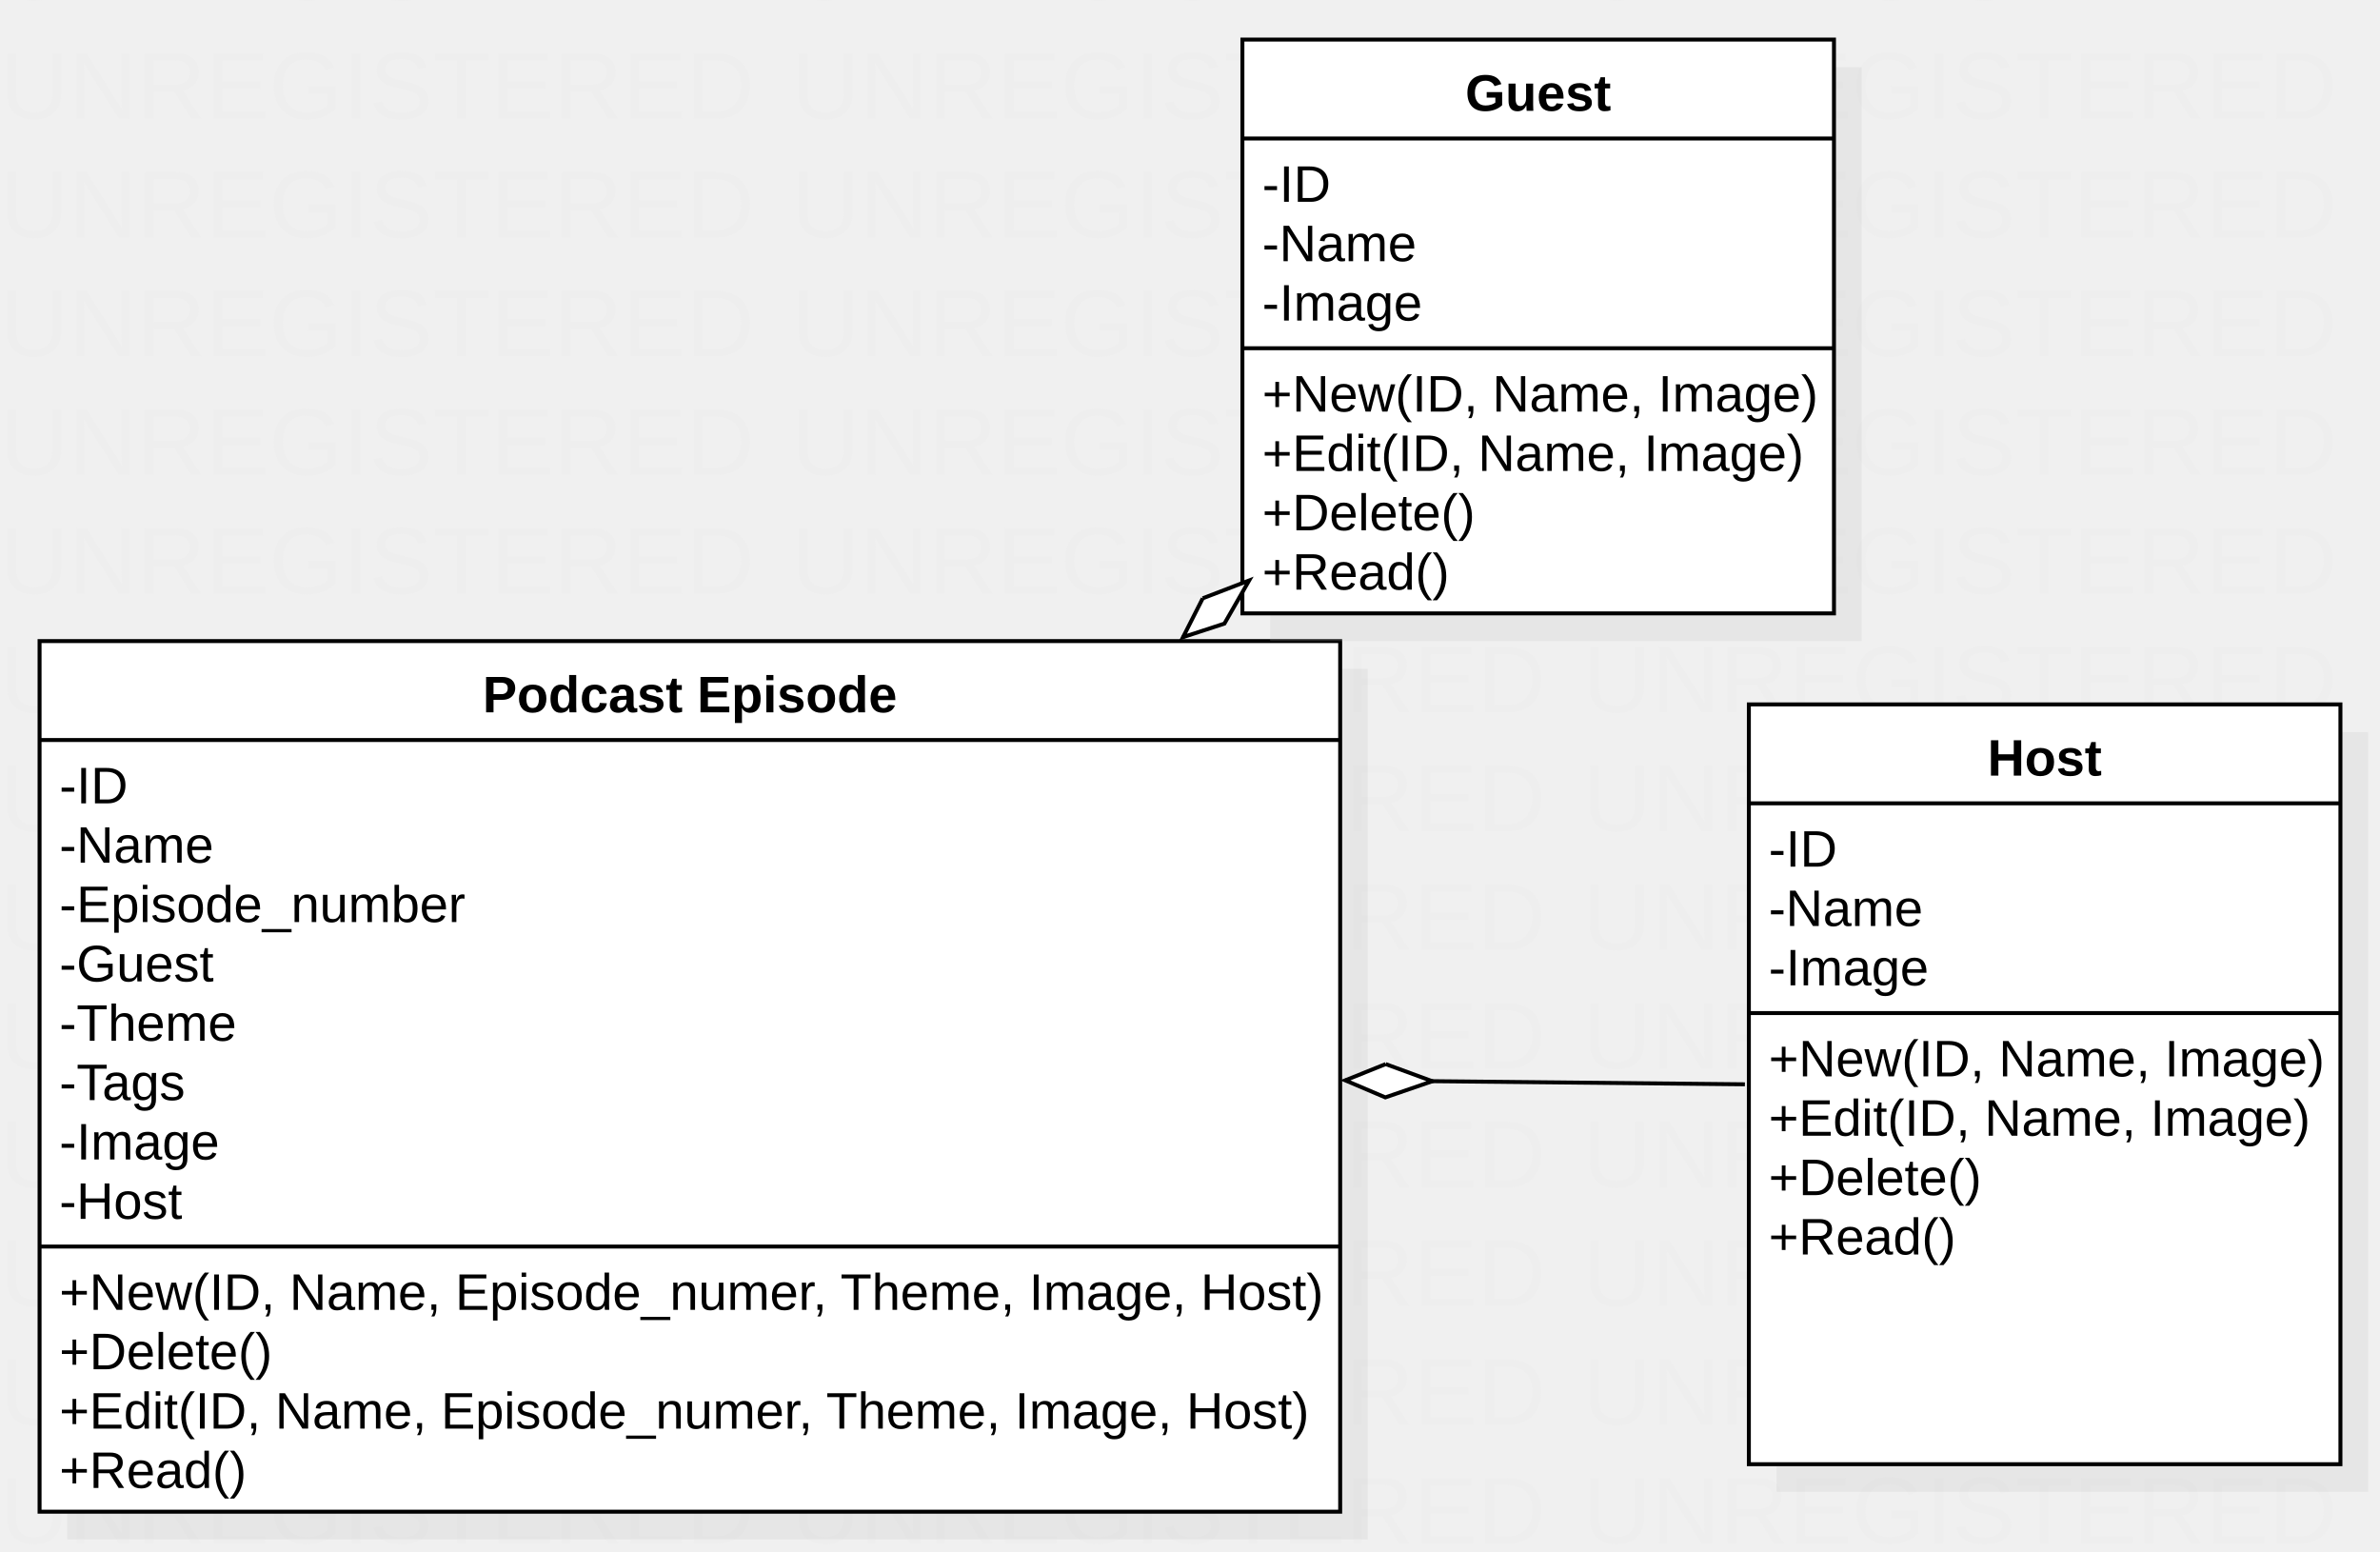
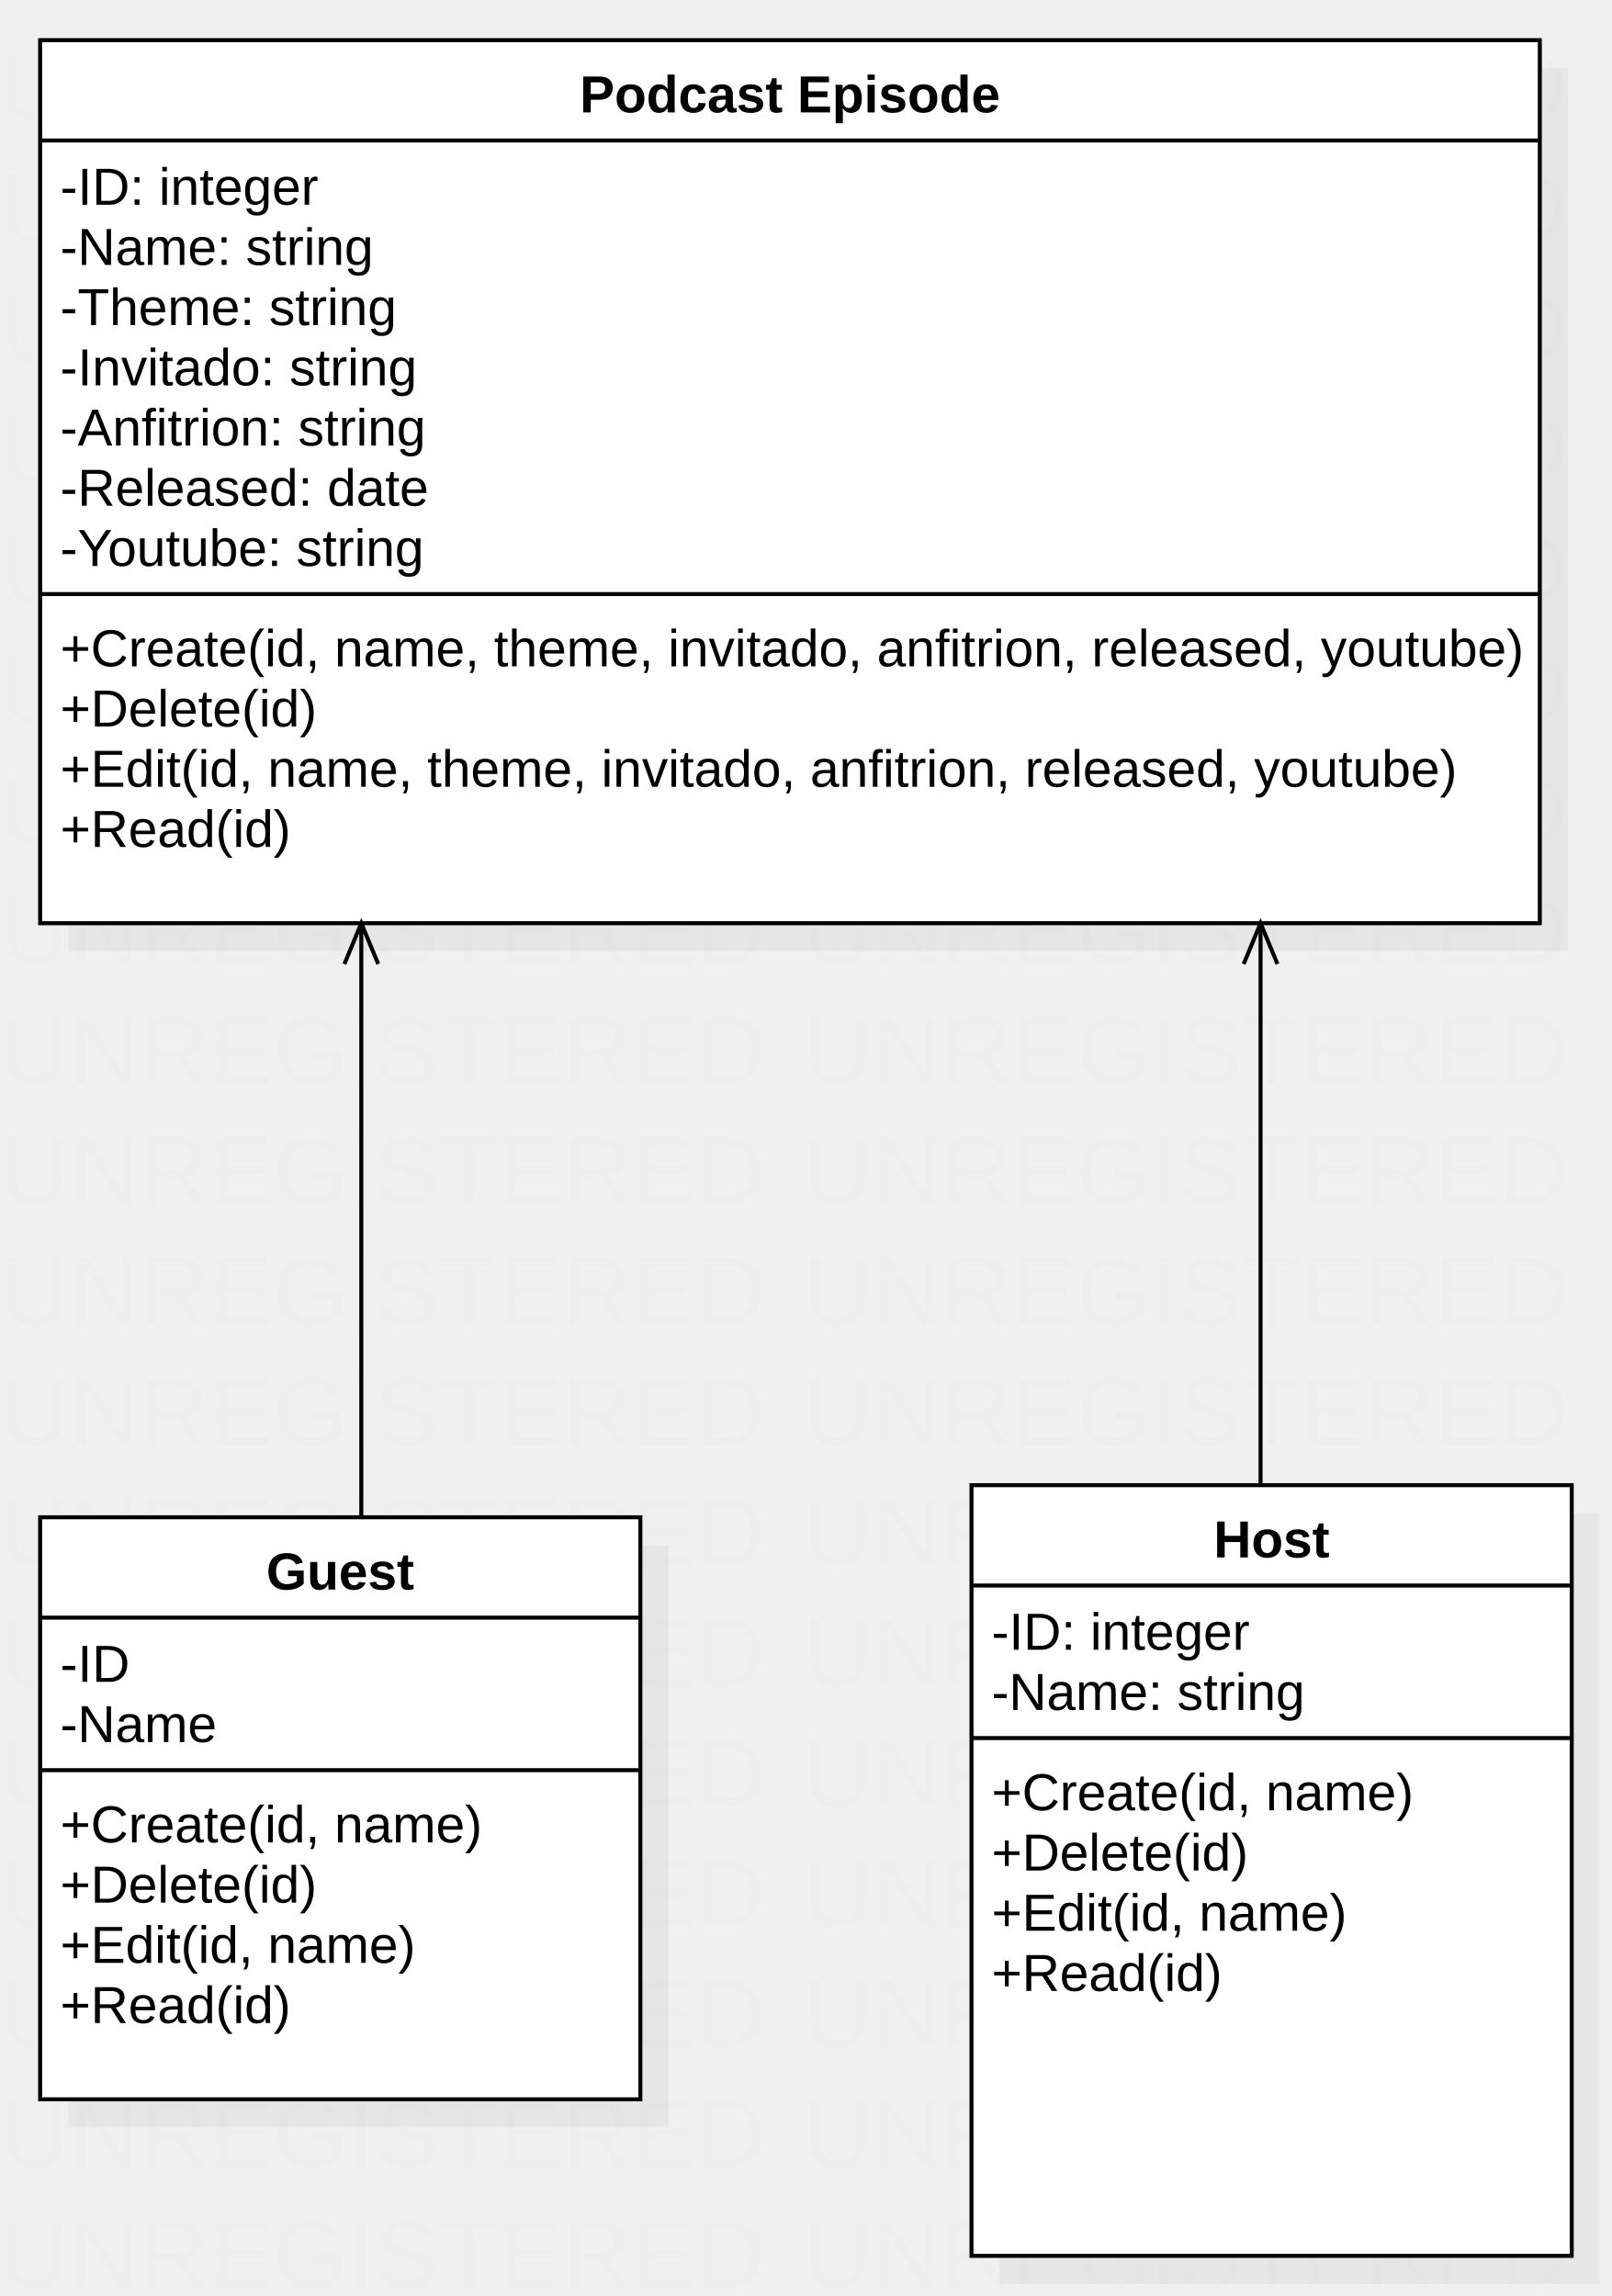
- <svg xmlns="http://www.w3.org/2000/svg" version="1.1" width="601.512" height="392">
+ <svg xmlns="http://www.w3.org/2000/svg" version="1.1" width="401.512" height="572">
  <defs />
  <g>
    <text fill="#eeeeee" stroke="none" font-family="Arial" font-size="24px" font-style="normal" font-weight="normal" text-decoration="none" x="0" y="0">UNREGISTERED</text>
    <text fill="#eeeeee" stroke="none" font-family="Arial" font-size="24px" font-style="normal" font-weight="normal" text-decoration="none" x="0" y="30">UNREGISTERED</text>
    <text fill="#eeeeee" stroke="none" font-family="Arial" font-size="24px" font-style="normal" font-weight="normal" text-decoration="none" x="0" y="60">UNREGISTERED</text>
    <text fill="#eeeeee" stroke="none" font-family="Arial" font-size="24px" font-style="normal" font-weight="normal" text-decoration="none" x="0" y="90">UNREGISTERED</text>
    <text fill="#eeeeee" stroke="none" font-family="Arial" font-size="24px" font-style="normal" font-weight="normal" text-decoration="none" x="0" y="120">UNREGISTERED</text>
    <text fill="#eeeeee" stroke="none" font-family="Arial" font-size="24px" font-style="normal" font-weight="normal" text-decoration="none" x="0" y="150">UNREGISTERED</text>
    <text fill="#eeeeee" stroke="none" font-family="Arial" font-size="24px" font-style="normal" font-weight="normal" text-decoration="none" x="0" y="180">UNREGISTERED</text>
    <text fill="#eeeeee" stroke="none" font-family="Arial" font-size="24px" font-style="normal" font-weight="normal" text-decoration="none" x="0" y="210">UNREGISTERED</text>
    <text fill="#eeeeee" stroke="none" font-family="Arial" font-size="24px" font-style="normal" font-weight="normal" text-decoration="none" x="0" y="240">UNREGISTERED</text>
    <text fill="#eeeeee" stroke="none" font-family="Arial" font-size="24px" font-style="normal" font-weight="normal" text-decoration="none" x="0" y="270">UNREGISTERED</text>
    <text fill="#eeeeee" stroke="none" font-family="Arial" font-size="24px" font-style="normal" font-weight="normal" text-decoration="none" x="0" y="300">UNREGISTERED</text>
    <text fill="#eeeeee" stroke="none" font-family="Arial" font-size="24px" font-style="normal" font-weight="normal" text-decoration="none" x="0" y="330">UNREGISTERED</text>
    <text fill="#eeeeee" stroke="none" font-family="Arial" font-size="24px" font-style="normal" font-weight="normal" text-decoration="none" x="0" y="360">UNREGISTERED</text>
    <text fill="#eeeeee" stroke="none" font-family="Arial" font-size="24px" font-style="normal" font-weight="normal" text-decoration="none" x="0" y="390">UNREGISTERED</text>
+     <text fill="#eeeeee" stroke="none" font-family="Arial" font-size="24px" font-style="normal" font-weight="normal" text-decoration="none" x="0" y="420">UNREGISTERED</text>
+     <text fill="#eeeeee" stroke="none" font-family="Arial" font-size="24px" font-style="normal" font-weight="normal" text-decoration="none" x="0" y="450">UNREGISTERED</text>
+     <text fill="#eeeeee" stroke="none" font-family="Arial" font-size="24px" font-style="normal" font-weight="normal" text-decoration="none" x="0" y="480">UNREGISTERED</text>
+     <text fill="#eeeeee" stroke="none" font-family="Arial" font-size="24px" font-style="normal" font-weight="normal" text-decoration="none" x="0" y="510">UNREGISTERED</text>
+     <text fill="#eeeeee" stroke="none" font-family="Arial" font-size="24px" font-style="normal" font-weight="normal" text-decoration="none" x="0" y="540">UNREGISTERED</text>
+     <text fill="#eeeeee" stroke="none" font-family="Arial" font-size="24px" font-style="normal" font-weight="normal" text-decoration="none" x="0" y="570">UNREGISTERED</text>
    <text fill="#eeeeee" stroke="none" font-family="Arial" font-size="24px" font-style="normal" font-weight="normal" text-decoration="none" x="200" y="0">UNREGISTERED</text>
    <text fill="#eeeeee" stroke="none" font-family="Arial" font-size="24px" font-style="normal" font-weight="normal" text-decoration="none" x="200" y="30">UNREGISTERED</text>
    <text fill="#eeeeee" stroke="none" font-family="Arial" font-size="24px" font-style="normal" font-weight="normal" text-decoration="none" x="200" y="60">UNREGISTERED</text>
    <text fill="#eeeeee" stroke="none" font-family="Arial" font-size="24px" font-style="normal" font-weight="normal" text-decoration="none" x="200" y="90">UNREGISTERED</text>
    <text fill="#eeeeee" stroke="none" font-family="Arial" font-size="24px" font-style="normal" font-weight="normal" text-decoration="none" x="200" y="120">UNREGISTERED</text>
    <text fill="#eeeeee" stroke="none" font-family="Arial" font-size="24px" font-style="normal" font-weight="normal" text-decoration="none" x="200" y="150">UNREGISTERED</text>
    <text fill="#eeeeee" stroke="none" font-family="Arial" font-size="24px" font-style="normal" font-weight="normal" text-decoration="none" x="200" y="180">UNREGISTERED</text>
    <text fill="#eeeeee" stroke="none" font-family="Arial" font-size="24px" font-style="normal" font-weight="normal" text-decoration="none" x="200" y="210">UNREGISTERED</text>
    <text fill="#eeeeee" stroke="none" font-family="Arial" font-size="24px" font-style="normal" font-weight="normal" text-decoration="none" x="200" y="240">UNREGISTERED</text>
    <text fill="#eeeeee" stroke="none" font-family="Arial" font-size="24px" font-style="normal" font-weight="normal" text-decoration="none" x="200" y="270">UNREGISTERED</text>
    <text fill="#eeeeee" stroke="none" font-family="Arial" font-size="24px" font-style="normal" font-weight="normal" text-decoration="none" x="200" y="300">UNREGISTERED</text>
    <text fill="#eeeeee" stroke="none" font-family="Arial" font-size="24px" font-style="normal" font-weight="normal" text-decoration="none" x="200" y="330">UNREGISTERED</text>
    <text fill="#eeeeee" stroke="none" font-family="Arial" font-size="24px" font-style="normal" font-weight="normal" text-decoration="none" x="200" y="360">UNREGISTERED</text>
    <text fill="#eeeeee" stroke="none" font-family="Arial" font-size="24px" font-style="normal" font-weight="normal" text-decoration="none" x="200" y="390">UNREGISTERED</text>
+     <text fill="#eeeeee" stroke="none" font-family="Arial" font-size="24px" font-style="normal" font-weight="normal" text-decoration="none" x="200" y="420">UNREGISTERED</text>
+     <text fill="#eeeeee" stroke="none" font-family="Arial" font-size="24px" font-style="normal" font-weight="normal" text-decoration="none" x="200" y="450">UNREGISTERED</text>
+     <text fill="#eeeeee" stroke="none" font-family="Arial" font-size="24px" font-style="normal" font-weight="normal" text-decoration="none" x="200" y="480">UNREGISTERED</text>
+     <text fill="#eeeeee" stroke="none" font-family="Arial" font-size="24px" font-style="normal" font-weight="normal" text-decoration="none" x="200" y="510">UNREGISTERED</text>
+     <text fill="#eeeeee" stroke="none" font-family="Arial" font-size="24px" font-style="normal" font-weight="normal" text-decoration="none" x="200" y="540">UNREGISTERED</text>
+     <text fill="#eeeeee" stroke="none" font-family="Arial" font-size="24px" font-style="normal" font-weight="normal" text-decoration="none" x="200" y="570">UNREGISTERED</text>
    <text fill="#eeeeee" stroke="none" font-family="Arial" font-size="24px" font-style="normal" font-weight="normal" text-decoration="none" x="400" y="0">UNREGISTERED</text>
    <text fill="#eeeeee" stroke="none" font-family="Arial" font-size="24px" font-style="normal" font-weight="normal" text-decoration="none" x="400" y="30">UNREGISTERED</text>
    <text fill="#eeeeee" stroke="none" font-family="Arial" font-size="24px" font-style="normal" font-weight="normal" text-decoration="none" x="400" y="60">UNREGISTERED</text>
    <text fill="#eeeeee" stroke="none" font-family="Arial" font-size="24px" font-style="normal" font-weight="normal" text-decoration="none" x="400" y="90">UNREGISTERED</text>
    <text fill="#eeeeee" stroke="none" font-family="Arial" font-size="24px" font-style="normal" font-weight="normal" text-decoration="none" x="400" y="120">UNREGISTERED</text>
    <text fill="#eeeeee" stroke="none" font-family="Arial" font-size="24px" font-style="normal" font-weight="normal" text-decoration="none" x="400" y="150">UNREGISTERED</text>
    <text fill="#eeeeee" stroke="none" font-family="Arial" font-size="24px" font-style="normal" font-weight="normal" text-decoration="none" x="400" y="180">UNREGISTERED</text>
    <text fill="#eeeeee" stroke="none" font-family="Arial" font-size="24px" font-style="normal" font-weight="normal" text-decoration="none" x="400" y="210">UNREGISTERED</text>
    <text fill="#eeeeee" stroke="none" font-family="Arial" font-size="24px" font-style="normal" font-weight="normal" text-decoration="none" x="400" y="240">UNREGISTERED</text>
    <text fill="#eeeeee" stroke="none" font-family="Arial" font-size="24px" font-style="normal" font-weight="normal" text-decoration="none" x="400" y="270">UNREGISTERED</text>
    <text fill="#eeeeee" stroke="none" font-family="Arial" font-size="24px" font-style="normal" font-weight="normal" text-decoration="none" x="400" y="300">UNREGISTERED</text>
    <text fill="#eeeeee" stroke="none" font-family="Arial" font-size="24px" font-style="normal" font-weight="normal" text-decoration="none" x="400" y="330">UNREGISTERED</text>
    <text fill="#eeeeee" stroke="none" font-family="Arial" font-size="24px" font-style="normal" font-weight="normal" text-decoration="none" x="400" y="360">UNREGISTERED</text>
    <text fill="#eeeeee" stroke="none" font-family="Arial" font-size="24px" font-style="normal" font-weight="normal" text-decoration="none" x="400" y="390">UNREGISTERED</text>
-     <text fill="#eeeeee" stroke="none" font-family="Arial" font-size="24px" font-style="normal" font-weight="normal" text-decoration="none" x="600" y="0">UNREGISTERED</text>
-     <text fill="#eeeeee" stroke="none" font-family="Arial" font-size="24px" font-style="normal" font-weight="normal" text-decoration="none" x="600" y="30">UNREGISTERED</text>
-     <text fill="#eeeeee" stroke="none" font-family="Arial" font-size="24px" font-style="normal" font-weight="normal" text-decoration="none" x="600" y="60">UNREGISTERED</text>
-     <text fill="#eeeeee" stroke="none" font-family="Arial" font-size="24px" font-style="normal" font-weight="normal" text-decoration="none" x="600" y="90">UNREGISTERED</text>
-     <text fill="#eeeeee" stroke="none" font-family="Arial" font-size="24px" font-style="normal" font-weight="normal" text-decoration="none" x="600" y="120">UNREGISTERED</text>
-     <text fill="#eeeeee" stroke="none" font-family="Arial" font-size="24px" font-style="normal" font-weight="normal" text-decoration="none" x="600" y="150">UNREGISTERED</text>
-     <text fill="#eeeeee" stroke="none" font-family="Arial" font-size="24px" font-style="normal" font-weight="normal" text-decoration="none" x="600" y="180">UNREGISTERED</text>
-     <text fill="#eeeeee" stroke="none" font-family="Arial" font-size="24px" font-style="normal" font-weight="normal" text-decoration="none" x="600" y="210">UNREGISTERED</text>
-     <text fill="#eeeeee" stroke="none" font-family="Arial" font-size="24px" font-style="normal" font-weight="normal" text-decoration="none" x="600" y="240">UNREGISTERED</text>
-     <text fill="#eeeeee" stroke="none" font-family="Arial" font-size="24px" font-style="normal" font-weight="normal" text-decoration="none" x="600" y="270">UNREGISTERED</text>
-     <text fill="#eeeeee" stroke="none" font-family="Arial" font-size="24px" font-style="normal" font-weight="normal" text-decoration="none" x="600" y="300">UNREGISTERED</text>
-     <text fill="#eeeeee" stroke="none" font-family="Arial" font-size="24px" font-style="normal" font-weight="normal" text-decoration="none" x="600" y="330">UNREGISTERED</text>
-     <text fill="#eeeeee" stroke="none" font-family="Arial" font-size="24px" font-style="normal" font-weight="normal" text-decoration="none" x="600" y="360">UNREGISTERED</text>
-     <text fill="#eeeeee" stroke="none" font-family="Arial" font-size="24px" font-style="normal" font-weight="normal" text-decoration="none" x="600" y="390">UNREGISTERED</text>
-     <g transform="translate(-118,-134) scale(1,1)">
-       <rect fill="#C0C0C0" stroke="none" x="135" y="303" width="328.712" height="220" opacity="0.2" />
-     </g>
-     <g transform="translate(-118,-134) scale(1,1)">
-       <rect fill="#ffffff" stroke="none" x="128" y="296" width="328.712" height="220" />
-     </g>
-     <g transform="translate(-118,-134) scale(1,1)">
-       <path fill="none" stroke="#000000" d="M 128 296 L 456.712 296 L 456.712 516 L 128 516 L 128 296 Z Z" stroke-miterlimit="10" />
-     </g>
-     <g transform="translate(-118,-134) scale(1,1)">
-       <path fill="none" stroke="#000000" d="M 128 321 L 456.712 321" stroke-miterlimit="10" />
-     </g>
-     <g transform="translate(-118,-134) scale(1,1)">
-       <path fill="none" stroke="#000000" d="M 128 449 L 456.712 449" stroke-miterlimit="10" />
-     </g>
-     <g transform="translate(-118,-134) scale(1,1)">
-       <g>
-         <path fill="none" stroke="none" />
-         <text fill="#000000" stroke="none" font-family="Arial" font-size="13px" font-style="normal" font-weight="bold" text-decoration="none" x="239.982" y="314">Podcast Episode</text>
-       </g>
-     </g>
-     <g transform="translate(-118,-134) scale(1,1)">
-       <g>
-         <path fill="none" stroke="none" />
-         <text fill="#000000" stroke="none" font-family="Arial" font-size="13px" font-style="normal" font-weight="normal" text-decoration="none" x="133" y="337">-ID</text>
-       </g>
-     </g>
-     <g transform="translate(-118,-134) scale(1,1)">
-       <g>
-         <path fill="none" stroke="none" />
-         <text fill="#000000" stroke="none" font-family="Arial" font-size="13px" font-style="normal" font-weight="normal" text-decoration="none" x="133" y="352">-Name</text>
-       </g>
-     </g>
-     <g transform="translate(-118,-134) scale(1,1)">
-       <g>
-         <path fill="none" stroke="none" />
-         <text fill="#000000" stroke="none" font-family="Arial" font-size="13px" font-style="normal" font-weight="normal" text-decoration="none" x="133" y="367">-Episode_number</text>
-       </g>
-     </g>
-     <g transform="translate(-118,-134) scale(1,1)">
-       <g>
-         <path fill="none" stroke="none" />
-         <text fill="#000000" stroke="none" font-family="Arial" font-size="13px" font-style="normal" font-weight="normal" text-decoration="none" x="133" y="382">-Guest</text>
-       </g>
-     </g>
-     <g transform="translate(-118,-134) scale(1,1)">
-       <g>
-         <path fill="none" stroke="none" />
-         <text fill="#000000" stroke="none" font-family="Arial" font-size="13px" font-style="normal" font-weight="normal" text-decoration="none" x="133" y="397">-Theme</text>
-       </g>
-     </g>
-     <g transform="translate(-118,-134) scale(1,1)">
-       <g>
-         <path fill="none" stroke="none" />
-         <text fill="#000000" stroke="none" font-family="Arial" font-size="13px" font-style="normal" font-weight="normal" text-decoration="none" x="133" y="412">-Tags</text>
-       </g>
-     </g>
-     <g transform="translate(-118,-134) scale(1,1)">
-       <g>
-         <path fill="none" stroke="none" />
-         <text fill="#000000" stroke="none" font-family="Arial" font-size="13px" font-style="normal" font-weight="normal" text-decoration="none" x="133" y="427">-Image</text>
-       </g>
-     </g>
-     <g transform="translate(-118,-134) scale(1,1)">
-       <g>
-         <path fill="none" stroke="none" />
-         <text fill="#000000" stroke="none" font-family="Arial" font-size="13px" font-style="normal" font-weight="normal" text-decoration="none" x="133" y="442">-Host</text>
-       </g>
-     </g>
-     <g transform="translate(-118,-134) scale(1,1)">
-       <g>
-         <path fill="none" stroke="none" />
-         <text fill="#000000" stroke="none" font-family="Arial" font-size="13px" font-style="normal" font-weight="normal" text-decoration="none" x="133" y="465">+New(ID, Name, Episode_numer, Theme, Image, Host)</text>
-       </g>
-     </g>
-     <g transform="translate(-118,-134) scale(1,1)">
-       <g>
-         <path fill="none" stroke="none" />
-         <text fill="#000000" stroke="none" font-family="Arial" font-size="13px" font-style="normal" font-weight="normal" text-decoration="none" x="133" y="480">+Delete()</text>
-       </g>
-     </g>
-     <g transform="translate(-118,-134) scale(1,1)">
-       <g>
-         <path fill="none" stroke="none" />
-         <text fill="#000000" stroke="none" font-family="Arial" font-size="13px" font-style="normal" font-weight="normal" text-decoration="none" x="133" y="495">+Edit(ID, Name, Episode_numer, Theme, Image, Host)</text>
-       </g>
-     </g>
-     <g transform="translate(-118,-134) scale(1,1)">
-       <g>
-         <path fill="none" stroke="none" />
-         <text fill="#000000" stroke="none" font-family="Arial" font-size="13px" font-style="normal" font-weight="normal" text-decoration="none" x="133" y="510">+Read()</text>
-       </g>
-     </g>
-     <g transform="translate(-118,-134) scale(1,1)">
-       <rect fill="#C0C0C0" stroke="none" x="439" y="151" width="149.512" height="145" opacity="0.2" />
-     </g>
-     <g transform="translate(-118,-134) scale(1,1)">
-       <rect fill="#ffffff" stroke="none" x="432" y="144" width="149.512" height="145" />
-     </g>
-     <g transform="translate(-118,-134) scale(1,1)">
-       <path fill="none" stroke="#000000" d="M 432 144 L 581.512 144 L 581.512 289 L 432 289 L 432 144 Z Z" stroke-miterlimit="10" />
-     </g>
-     <g transform="translate(-118,-134) scale(1,1)">
-       <path fill="none" stroke="#000000" d="M 432 169 L 581.512 169" stroke-miterlimit="10" />
-     </g>
-     <g transform="translate(-118,-134) scale(1,1)">
-       <path fill="none" stroke="#000000" d="M 432 222 L 581.512 222" stroke-miterlimit="10" />
-     </g>
-     <g transform="translate(-118,-134) scale(1,1)">
-       <g>
-         <path fill="none" stroke="none" />
-         <text fill="#000000" stroke="none" font-family="Arial" font-size="13px" font-style="normal" font-weight="bold" text-decoration="none" x="488.335" y="162">Guest</text>
-       </g>
-     </g>
-     <g transform="translate(-118,-134) scale(1,1)">
-       <g>
-         <path fill="none" stroke="none" />
-         <text fill="#000000" stroke="none" font-family="Arial" font-size="13px" font-style="normal" font-weight="normal" text-decoration="none" x="437" y="185">-ID</text>
-       </g>
-     </g>
-     <g transform="translate(-118,-134) scale(1,1)">
-       <g>
-         <path fill="none" stroke="none" />
-         <text fill="#000000" stroke="none" font-family="Arial" font-size="13px" font-style="normal" font-weight="normal" text-decoration="none" x="437" y="200">-Name</text>
-       </g>
-     </g>
-     <g transform="translate(-118,-134) scale(1,1)">
-       <g>
-         <path fill="none" stroke="none" />
-         <text fill="#000000" stroke="none" font-family="Arial" font-size="13px" font-style="normal" font-weight="normal" text-decoration="none" x="437" y="215">-Image</text>
-       </g>
-     </g>
-     <g transform="translate(-118,-134) scale(1,1)">
-       <g>
-         <path fill="none" stroke="none" />
-         <text fill="#000000" stroke="none" font-family="Arial" font-size="13px" font-style="normal" font-weight="normal" text-decoration="none" x="437" y="238">+New(ID, Name, Image)</text>
-       </g>
-     </g>
-     <g transform="translate(-118,-134) scale(1,1)">
-       <g>
-         <path fill="none" stroke="none" />
-         <text fill="#000000" stroke="none" font-family="Arial" font-size="13px" font-style="normal" font-weight="normal" text-decoration="none" x="437" y="253">+Edit(ID, Name, Image)</text>
-       </g>
-     </g>
-     <g transform="translate(-118,-134) scale(1,1)">
-       <g>
-         <path fill="none" stroke="none" />
-         <text fill="#000000" stroke="none" font-family="Arial" font-size="13px" font-style="normal" font-weight="normal" text-decoration="none" x="437" y="268">+Delete()</text>
-       </g>
-     </g>
-     <g transform="translate(-118,-134) scale(1,1)">
-       <g>
-         <path fill="none" stroke="none" />
-         <text fill="#000000" stroke="none" font-family="Arial" font-size="13px" font-style="normal" font-weight="normal" text-decoration="none" x="437" y="283">+Read()</text>
-       </g>
-     </g>
-     <g transform="translate(-118,-134) scale(1,1)">
-       <rect fill="#C0C0C0" stroke="none" x="567" y="319" width="149.512" height="192" opacity="0.2" />
-     </g>
-     <g transform="translate(-118,-134) scale(1,1)">
-       <rect fill="#ffffff" stroke="none" x="560" y="312" width="149.512" height="192" />
-     </g>
-     <g transform="translate(-118,-134) scale(1,1)">
-       <path fill="none" stroke="#000000" d="M 560 312 L 709.512 312 L 709.512 504 L 560 504 L 560 312 Z Z" stroke-miterlimit="10" />
-     </g>
-     <g transform="translate(-118,-134) scale(1,1)">
-       <path fill="none" stroke="#000000" d="M 560 337 L 709.512 337" stroke-miterlimit="10" />
-     </g>
-     <g transform="translate(-118,-134) scale(1,1)">
-       <path fill="none" stroke="#000000" d="M 560 390 L 709.512 390" stroke-miterlimit="10" />
-     </g>
-     <g transform="translate(-118,-134) scale(1,1)">
-       <g>
-         <path fill="none" stroke="none" />
-         <text fill="#000000" stroke="none" font-family="Arial" font-size="13px" font-style="normal" font-weight="bold" text-decoration="none" x="620.312" y="330">Host</text>
-       </g>
-     </g>
-     <g transform="translate(-118,-134) scale(1,1)">
-       <g>
-         <path fill="none" stroke="none" />
-         <text fill="#000000" stroke="none" font-family="Arial" font-size="13px" font-style="normal" font-weight="normal" text-decoration="none" x="565" y="353">-ID</text>
-       </g>
-     </g>
-     <g transform="translate(-118,-134) scale(1,1)">
-       <g>
-         <path fill="none" stroke="none" />
-         <text fill="#000000" stroke="none" font-family="Arial" font-size="13px" font-style="normal" font-weight="normal" text-decoration="none" x="565" y="368">-Name</text>
-       </g>
-     </g>
-     <g transform="translate(-118,-134) scale(1,1)">
-       <g>
-         <path fill="none" stroke="none" />
-         <text fill="#000000" stroke="none" font-family="Arial" font-size="13px" font-style="normal" font-weight="normal" text-decoration="none" x="565" y="383">-Image</text>
-       </g>
-     </g>
-     <g transform="translate(-118,-134) scale(1,1)">
-       <g>
-         <path fill="none" stroke="none" />
-         <text fill="#000000" stroke="none" font-family="Arial" font-size="13px" font-style="normal" font-weight="normal" text-decoration="none" x="565" y="406">+New(ID, Name, Image)</text>
-       </g>
-     </g>
-     <g transform="translate(-118,-134) scale(1,1)">
-       <g>
-         <path fill="none" stroke="none" />
-         <text fill="#000000" stroke="none" font-family="Arial" font-size="13px" font-style="normal" font-weight="normal" text-decoration="none" x="565" y="421">+Edit(ID, Name, Image)</text>
-       </g>
-     </g>
-     <g transform="translate(-118,-134) scale(1,1)">
-       <g>
-         <path fill="none" stroke="none" />
-         <text fill="#000000" stroke="none" font-family="Arial" font-size="13px" font-style="normal" font-weight="normal" text-decoration="none" x="565" y="436">+Delete()</text>
-       </g>
-     </g>
-     <g transform="translate(-118,-134) scale(1,1)">
-       <g>
-         <path fill="none" stroke="none" />
-         <text fill="#000000" stroke="none" font-family="Arial" font-size="13px" font-style="normal" font-weight="normal" text-decoration="none" x="565" y="451">+Read()</text>
-       </g>
-     </g>
-     <g transform="translate(-118,-134) scale(1,1)">
-       <path fill="none" stroke="#000000" d="M 431 283 L 417 295" stroke-miterlimit="10" />
-     </g>
-     <g transform="translate(-118,-134) scale(1,1)">
-       <path fill="#FFFFFF" stroke="none" d="M 421.977 285.19 L 417 295 L 427.456 291.582 L 433.704 280.683" />
-     </g>
-     <g transform="translate(-118,-134) scale(1,1)">
-       <path fill="none" stroke="#000000" d="M 421.977 285.19 L 417 295 L 427.456 291.582 L 433.704 280.683 L 421.977 285.19" stroke-miterlimit="10" />
-     </g>
-     <g transform="translate(-118,-134) scale(1,1)">
-       <path fill="none" stroke="#000000" d="M 559 408 L 458 407" stroke-miterlimit="10" />
-     </g>
-     <g transform="translate(-118,-134) scale(1,1)">
-       <path fill="#FFFFFF" stroke="none" d="M 468.204 402.891 L 458 407 L 468.121 411.31 L 479.999 407.218" />
-     </g>
-     <g transform="translate(-118,-134) scale(1,1)">
-       <path fill="none" stroke="#000000" d="M 468.204 402.891 L 458 407 L 468.121 411.31 L 479.999 407.218 L 468.204 402.891" stroke-miterlimit="10" />
+     <text fill="#eeeeee" stroke="none" font-family="Arial" font-size="24px" font-style="normal" font-weight="normal" text-decoration="none" x="400" y="420">UNREGISTERED</text>
+     <text fill="#eeeeee" stroke="none" font-family="Arial" font-size="24px" font-style="normal" font-weight="normal" text-decoration="none" x="400" y="450">UNREGISTERED</text>
+     <text fill="#eeeeee" stroke="none" font-family="Arial" font-size="24px" font-style="normal" font-weight="normal" text-decoration="none" x="400" y="480">UNREGISTERED</text>
+     <text fill="#eeeeee" stroke="none" font-family="Arial" font-size="24px" font-style="normal" font-weight="normal" text-decoration="none" x="400" y="510">UNREGISTERED</text>
+     <text fill="#eeeeee" stroke="none" font-family="Arial" font-size="24px" font-style="normal" font-weight="normal" text-decoration="none" x="400" y="540">UNREGISTERED</text>
+     <text fill="#eeeeee" stroke="none" font-family="Arial" font-size="24px" font-style="normal" font-weight="normal" text-decoration="none" x="400" y="570">UNREGISTERED</text>
+     <g transform="translate(-302,-62) scale(1,1)">
+       <rect fill="#C0C0C0" stroke="none" x="319" y="79" width="373.565" height="220" opacity="0.2" />
+     </g>
+     <g transform="translate(-302,-62) scale(1,1)">
+       <rect fill="#ffffff" stroke="none" x="312" y="72" width="373.565" height="220" />
+     </g>
+     <g transform="translate(-302,-62) scale(1,1)">
+       <path fill="none" stroke="#000000" d="M 312 72 L 685.565 72 L 685.565 292 L 312 292 L 312 72 Z Z" stroke-miterlimit="10" />
+     </g>
+     <g transform="translate(-302,-62) scale(1,1)">
+       <path fill="none" stroke="#000000" d="M 312 97 L 685.565 97" stroke-miterlimit="10" />
+     </g>
+     <g transform="translate(-302,-62) scale(1,1)">
+       <path fill="none" stroke="#000000" d="M 312 210 L 685.565 210" stroke-miterlimit="10" />
+     </g>
+     <g transform="translate(-302,-62) scale(1,1)">
+       <g>
+         <path fill="none" stroke="none" />
+         <text fill="#000000" stroke="none" font-family="Arial" font-size="13px" font-style="normal" font-weight="bold" text-decoration="none" x="446.408" y="90">Podcast Episode</text>
+       </g>
+     </g>
+     <g transform="translate(-302,-62) scale(1,1)">
+       <g>
+         <path fill="none" stroke="none" />
+         <text fill="#000000" stroke="none" font-family="Arial" font-size="13px" font-style="normal" font-weight="normal" text-decoration="none" x="317" y="113">-ID: integer</text>
+       </g>
+     </g>
+     <g transform="translate(-302,-62) scale(1,1)">
+       <g>
+         <path fill="none" stroke="none" />
+         <text fill="#000000" stroke="none" font-family="Arial" font-size="13px" font-style="normal" font-weight="normal" text-decoration="none" x="317" y="128">-Name: string</text>
+       </g>
+     </g>
+     <g transform="translate(-302,-62) scale(1,1)">
+       <g>
+         <path fill="none" stroke="none" />
+         <text fill="#000000" stroke="none" font-family="Arial" font-size="13px" font-style="normal" font-weight="normal" text-decoration="none" x="317" y="143">-Theme: string</text>
+       </g>
+     </g>
+     <g transform="translate(-302,-62) scale(1,1)">
+       <g>
+         <path fill="none" stroke="none" />
+         <text fill="#000000" stroke="none" font-family="Arial" font-size="13px" font-style="normal" font-weight="normal" text-decoration="none" x="317" y="158">-Invitado: string</text>
+       </g>
+     </g>
+     <g transform="translate(-302,-62) scale(1,1)">
+       <g>
+         <path fill="none" stroke="none" />
+         <text fill="#000000" stroke="none" font-family="Arial" font-size="13px" font-style="normal" font-weight="normal" text-decoration="none" x="317" y="173">-Anfitrion: string</text>
+       </g>
+     </g>
+     <g transform="translate(-302,-62) scale(1,1)">
+       <g>
+         <path fill="none" stroke="none" />
+         <text fill="#000000" stroke="none" font-family="Arial" font-size="13px" font-style="normal" font-weight="normal" text-decoration="none" x="317" y="188">-Released: date</text>
+       </g>
+     </g>
+     <g transform="translate(-302,-62) scale(1,1)">
+       <g>
+         <path fill="none" stroke="none" />
+         <text fill="#000000" stroke="none" font-family="Arial" font-size="13px" font-style="normal" font-weight="normal" text-decoration="none" x="317" y="203">-Youtube: string</text>
+       </g>
+     </g>
+     <g transform="translate(-302,-62) scale(1,1)">
+       <g>
+         <path fill="none" stroke="none" />
+         <text fill="#000000" stroke="none" font-family="Arial" font-size="13px" font-style="normal" font-weight="normal" text-decoration="none" x="317" y="228">+Create(id, name, theme, invitado, anfitrion, released, youtube)</text>
+       </g>
+     </g>
+     <g transform="translate(-302,-62) scale(1,1)">
+       <g>
+         <path fill="none" stroke="none" />
+         <text fill="#000000" stroke="none" font-family="Arial" font-size="13px" font-style="normal" font-weight="normal" text-decoration="none" x="317" y="243">+Delete(id)</text>
+       </g>
+     </g>
+     <g transform="translate(-302,-62) scale(1,1)">
+       <g>
+         <path fill="none" stroke="none" />
+         <text fill="#000000" stroke="none" font-family="Arial" font-size="13px" font-style="normal" font-weight="normal" text-decoration="none" x="317" y="258">+Edit(id, name, theme, invitado, anfitrion, released, youtube)</text>
+       </g>
+     </g>
+     <g transform="translate(-302,-62) scale(1,1)">
+       <g>
+         <path fill="none" stroke="none" />
+         <text fill="#000000" stroke="none" font-family="Arial" font-size="13px" font-style="normal" font-weight="normal" text-decoration="none" x="317" y="273">+Read(id)</text>
+       </g>
+     </g>
+     <g transform="translate(-302,-62) scale(1,1)">
+       <rect fill="#C0C0C0" stroke="none" x="319" y="447" width="149.512" height="145" opacity="0.2" />
+     </g>
+     <g transform="translate(-302,-62) scale(1,1)">
+       <rect fill="#ffffff" stroke="none" x="312" y="440" width="149.512" height="145" />
+     </g>
+     <g transform="translate(-302,-62) scale(1,1)">
+       <path fill="none" stroke="#000000" d="M 312 440 L 461.512 440 L 461.512 585 L 312 585 L 312 440 Z Z" stroke-miterlimit="10" />
+     </g>
+     <g transform="translate(-302,-62) scale(1,1)">
+       <path fill="none" stroke="#000000" d="M 312 465 L 461.512 465" stroke-miterlimit="10" />
+     </g>
+     <g transform="translate(-302,-62) scale(1,1)">
+       <path fill="none" stroke="#000000" d="M 312 503 L 461.512 503" stroke-miterlimit="10" />
+     </g>
+     <g transform="translate(-302,-62) scale(1,1)">
+       <g>
+         <path fill="none" stroke="none" />
+         <text fill="#000000" stroke="none" font-family="Arial" font-size="13px" font-style="normal" font-weight="bold" text-decoration="none" x="368.335" y="458">Guest</text>
+       </g>
+     </g>
+     <g transform="translate(-302,-62) scale(1,1)">
+       <g>
+         <path fill="none" stroke="none" />
+         <text fill="#000000" stroke="none" font-family="Arial" font-size="13px" font-style="normal" font-weight="normal" text-decoration="none" x="317" y="481">-ID</text>
+       </g>
+     </g>
+     <g transform="translate(-302,-62) scale(1,1)">
+       <g>
+         <path fill="none" stroke="none" />
+         <text fill="#000000" stroke="none" font-family="Arial" font-size="13px" font-style="normal" font-weight="normal" text-decoration="none" x="317" y="496">-Name</text>
+       </g>
+     </g>
+     <g transform="translate(-302,-62) scale(1,1)">
+       <g>
+         <path fill="none" stroke="none" />
+         <text fill="#000000" stroke="none" font-family="Arial" font-size="13px" font-style="normal" font-weight="normal" text-decoration="none" x="317" y="521">+Create(id, name)</text>
+       </g>
+     </g>
+     <g transform="translate(-302,-62) scale(1,1)">
+       <g>
+         <path fill="none" stroke="none" />
+         <text fill="#000000" stroke="none" font-family="Arial" font-size="13px" font-style="normal" font-weight="normal" text-decoration="none" x="317" y="536">+Delete(id)</text>
+       </g>
+     </g>
+     <g transform="translate(-302,-62) scale(1,1)">
+       <g>
+         <path fill="none" stroke="none" />
+         <text fill="#000000" stroke="none" font-family="Arial" font-size="13px" font-style="normal" font-weight="normal" text-decoration="none" x="317" y="551">+Edit(id, name)</text>
+       </g>
+     </g>
+     <g transform="translate(-302,-62) scale(1,1)">
+       <g>
+         <path fill="none" stroke="none" />
+         <text fill="#000000" stroke="none" font-family="Arial" font-size="13px" font-style="normal" font-weight="normal" text-decoration="none" x="317" y="566">+Read(id)</text>
+       </g>
+     </g>
+     <g transform="translate(-302,-62) scale(1,1)">
+       <rect fill="#C0C0C0" stroke="none" x="551" y="439" width="149.512" height="192" opacity="0.2" />
+     </g>
+     <g transform="translate(-302,-62) scale(1,1)">
+       <rect fill="#ffffff" stroke="none" x="544" y="432" width="149.512" height="192" />
+     </g>
+     <g transform="translate(-302,-62) scale(1,1)">
+       <path fill="none" stroke="#000000" d="M 544 432 L 693.512 432 L 693.512 624 L 544 624 L 544 432 Z Z" stroke-miterlimit="10" />
+     </g>
+     <g transform="translate(-302,-62) scale(1,1)">
+       <path fill="none" stroke="#000000" d="M 544 457 L 693.512 457" stroke-miterlimit="10" />
+     </g>
+     <g transform="translate(-302,-62) scale(1,1)">
+       <path fill="none" stroke="#000000" d="M 544 495 L 693.512 495" stroke-miterlimit="10" />
+     </g>
+     <g transform="translate(-302,-62) scale(1,1)">
+       <g>
+         <path fill="none" stroke="none" />
+         <text fill="#000000" stroke="none" font-family="Arial" font-size="13px" font-style="normal" font-weight="bold" text-decoration="none" x="604.312" y="450">Host</text>
+       </g>
+     </g>
+     <g transform="translate(-302,-62) scale(1,1)">
+       <g>
+         <path fill="none" stroke="none" />
+         <text fill="#000000" stroke="none" font-family="Arial" font-size="13px" font-style="normal" font-weight="normal" text-decoration="none" x="549" y="473">-ID: integer</text>
+       </g>
+     </g>
+     <g transform="translate(-302,-62) scale(1,1)">
+       <g>
+         <path fill="none" stroke="none" />
+         <text fill="#000000" stroke="none" font-family="Arial" font-size="13px" font-style="normal" font-weight="normal" text-decoration="none" x="549" y="488">-Name: string</text>
+       </g>
+     </g>
+     <g transform="translate(-302,-62) scale(1,1)">
+       <g>
+         <path fill="none" stroke="none" />
+         <text fill="#000000" stroke="none" font-family="Arial" font-size="13px" font-style="normal" font-weight="normal" text-decoration="none" x="549" y="513">+Create(id, name)</text>
+       </g>
+     </g>
+     <g transform="translate(-302,-62) scale(1,1)">
+       <g>
+         <path fill="none" stroke="none" />
+         <text fill="#000000" stroke="none" font-family="Arial" font-size="13px" font-style="normal" font-weight="normal" text-decoration="none" x="549" y="528">+Delete(id)</text>
+       </g>
+     </g>
+     <g transform="translate(-302,-62) scale(1,1)">
+       <g>
+         <path fill="none" stroke="none" />
+         <text fill="#000000" stroke="none" font-family="Arial" font-size="13px" font-style="normal" font-weight="normal" text-decoration="none" x="549" y="543">+Edit(id, name)</text>
+       </g>
+     </g>
+     <g transform="translate(-302,-62) scale(1,1)">
+       <g>
+         <path fill="none" stroke="none" />
+         <text fill="#000000" stroke="none" font-family="Arial" font-size="13px" font-style="normal" font-weight="normal" text-decoration="none" x="549" y="558">+Read(id)</text>
+       </g>
+     </g>
+     <g transform="translate(-302,-62) scale(1,1)">
+       <path fill="none" stroke="#000000" d="M 392 440 L 392 292" stroke-miterlimit="10" />
+     </g>
+     <g transform="translate(-302,-62) scale(1,1)">
+       <path fill="none" stroke="#000000" d="M 396.21 302.163 L 392 292 L 387.79 302.163" stroke-miterlimit="10" />
+     </g>
+     <g transform="translate(-302,-62) scale(1,1)">
+       <path fill="none" stroke="#000000" d="M 616 432 L 616 292" stroke-miterlimit="10" />
+     </g>
+     <g transform="translate(-302,-62) scale(1,1)">
+       <path fill="none" stroke="#000000" d="M 620.21 302.163 L 616 292 L 611.79 302.163" stroke-miterlimit="10" />
    </g>
  </g>
</svg>
